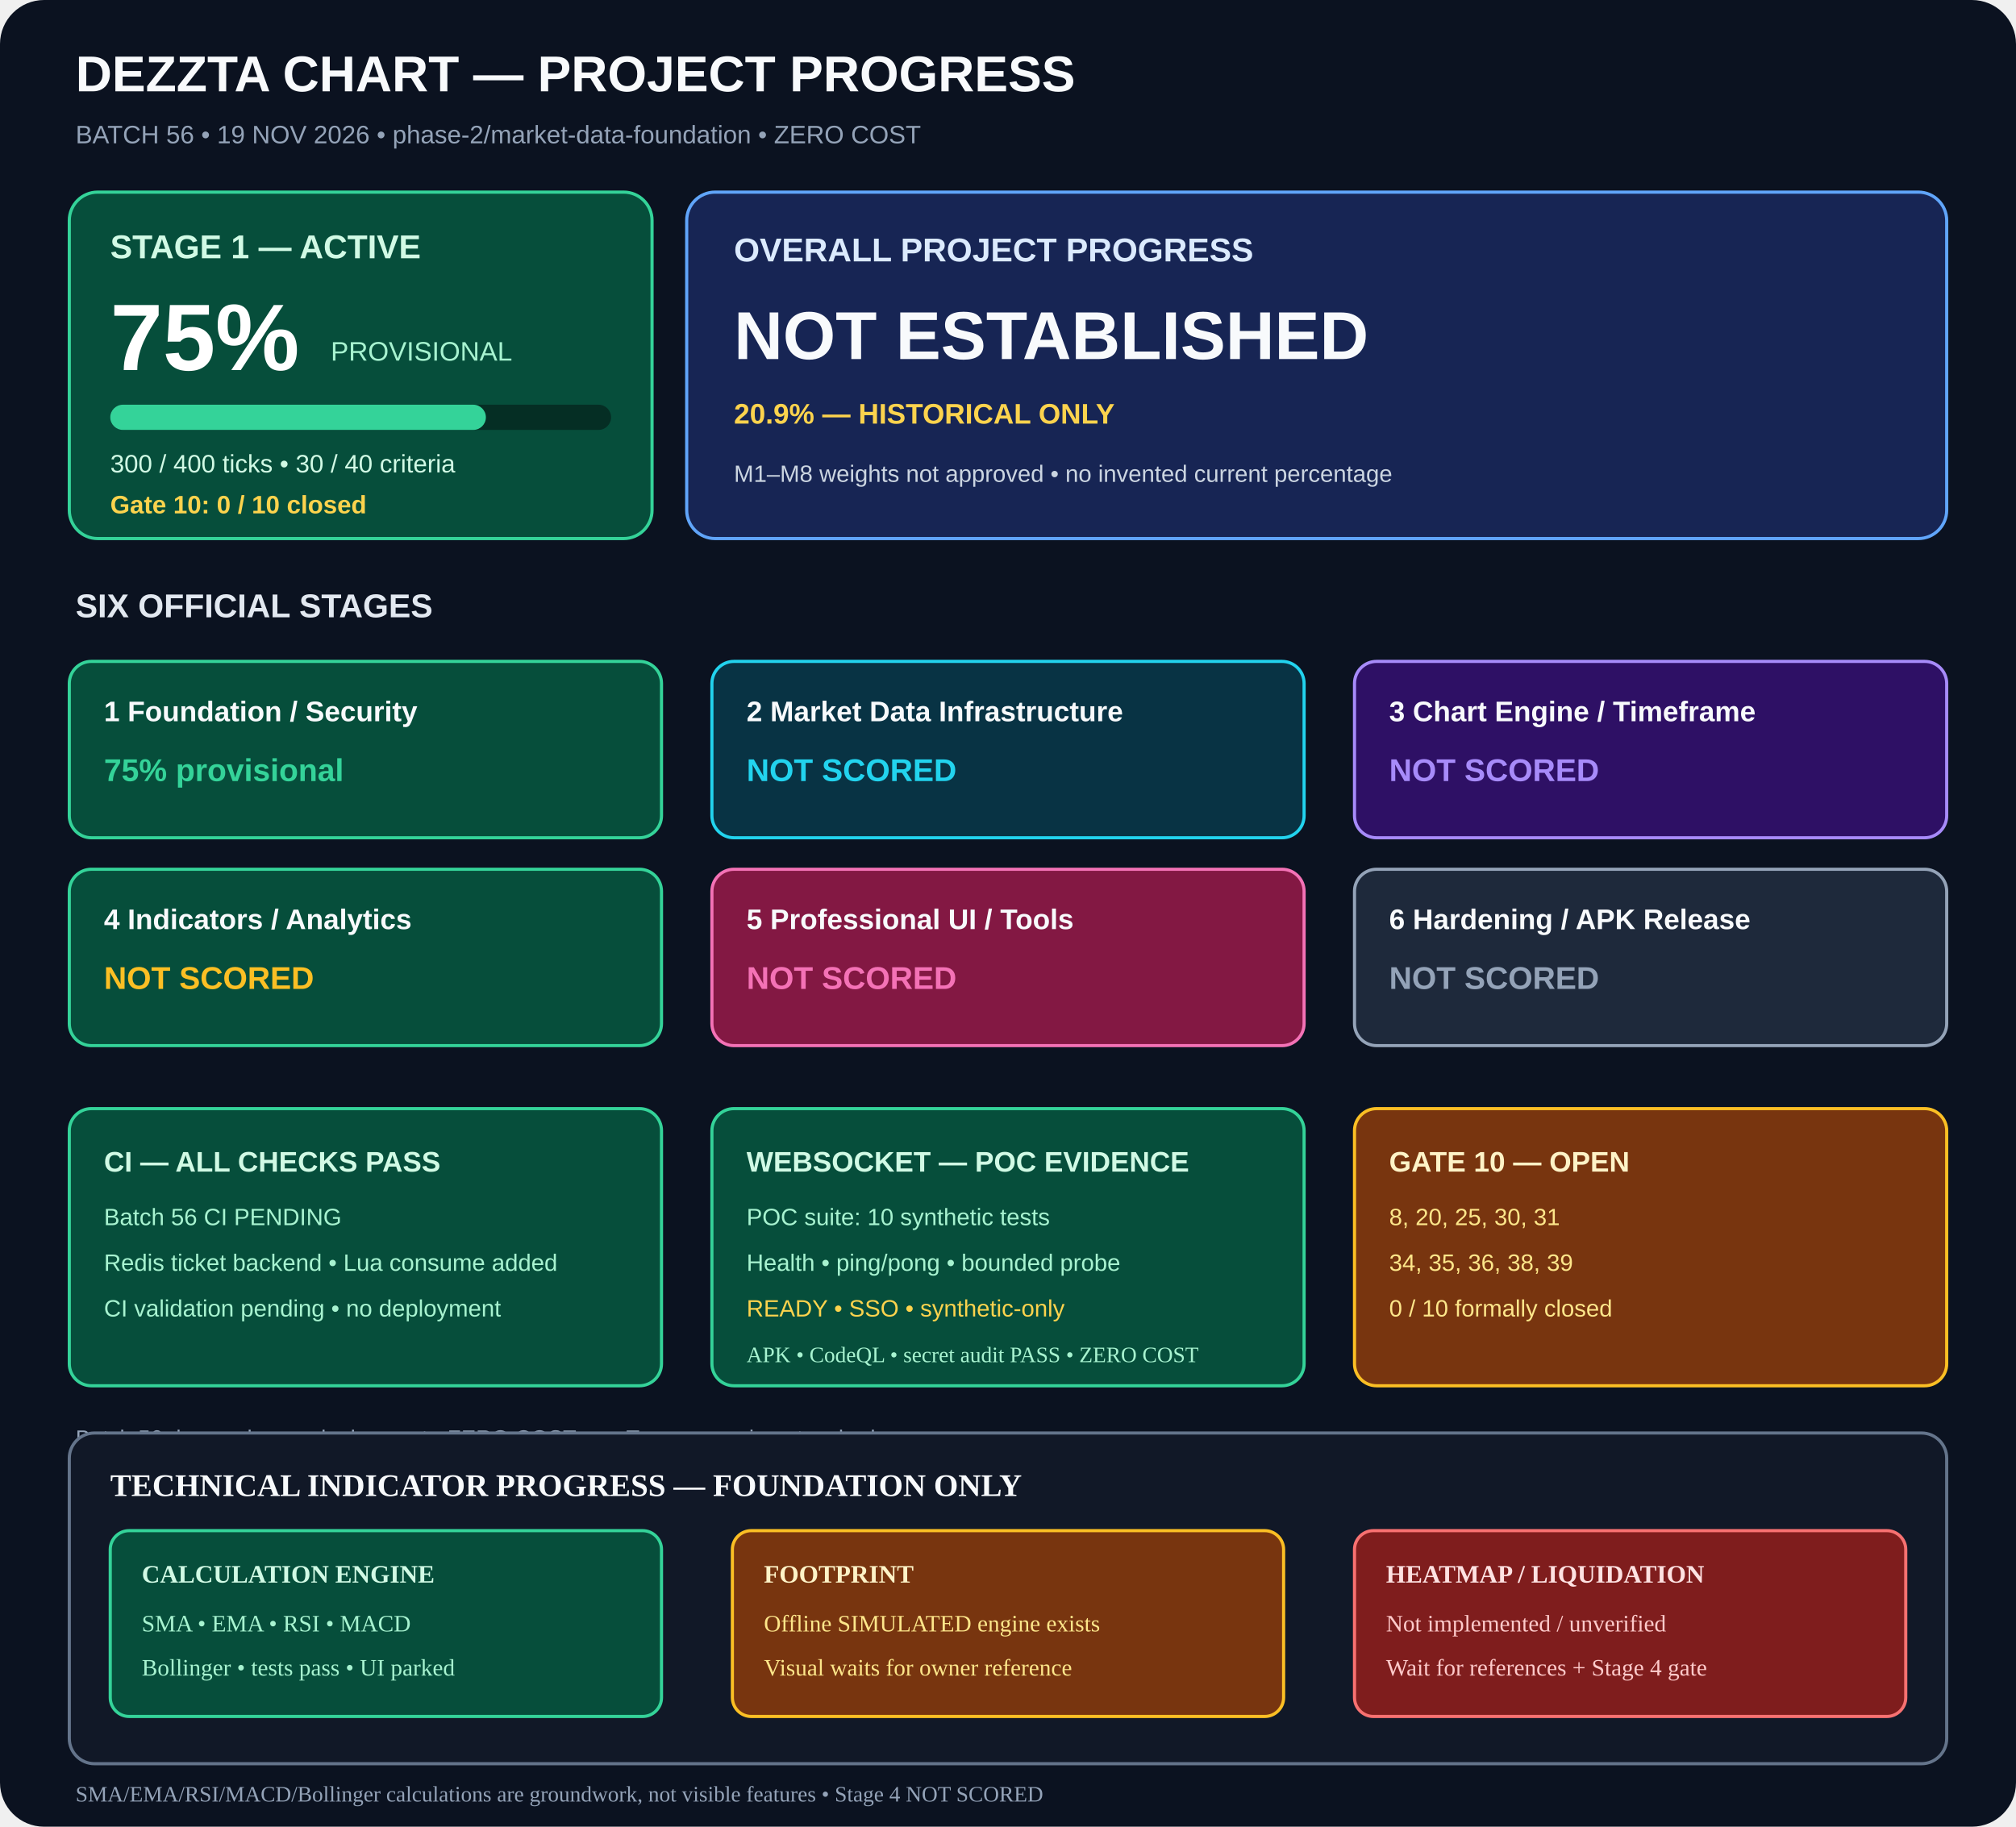
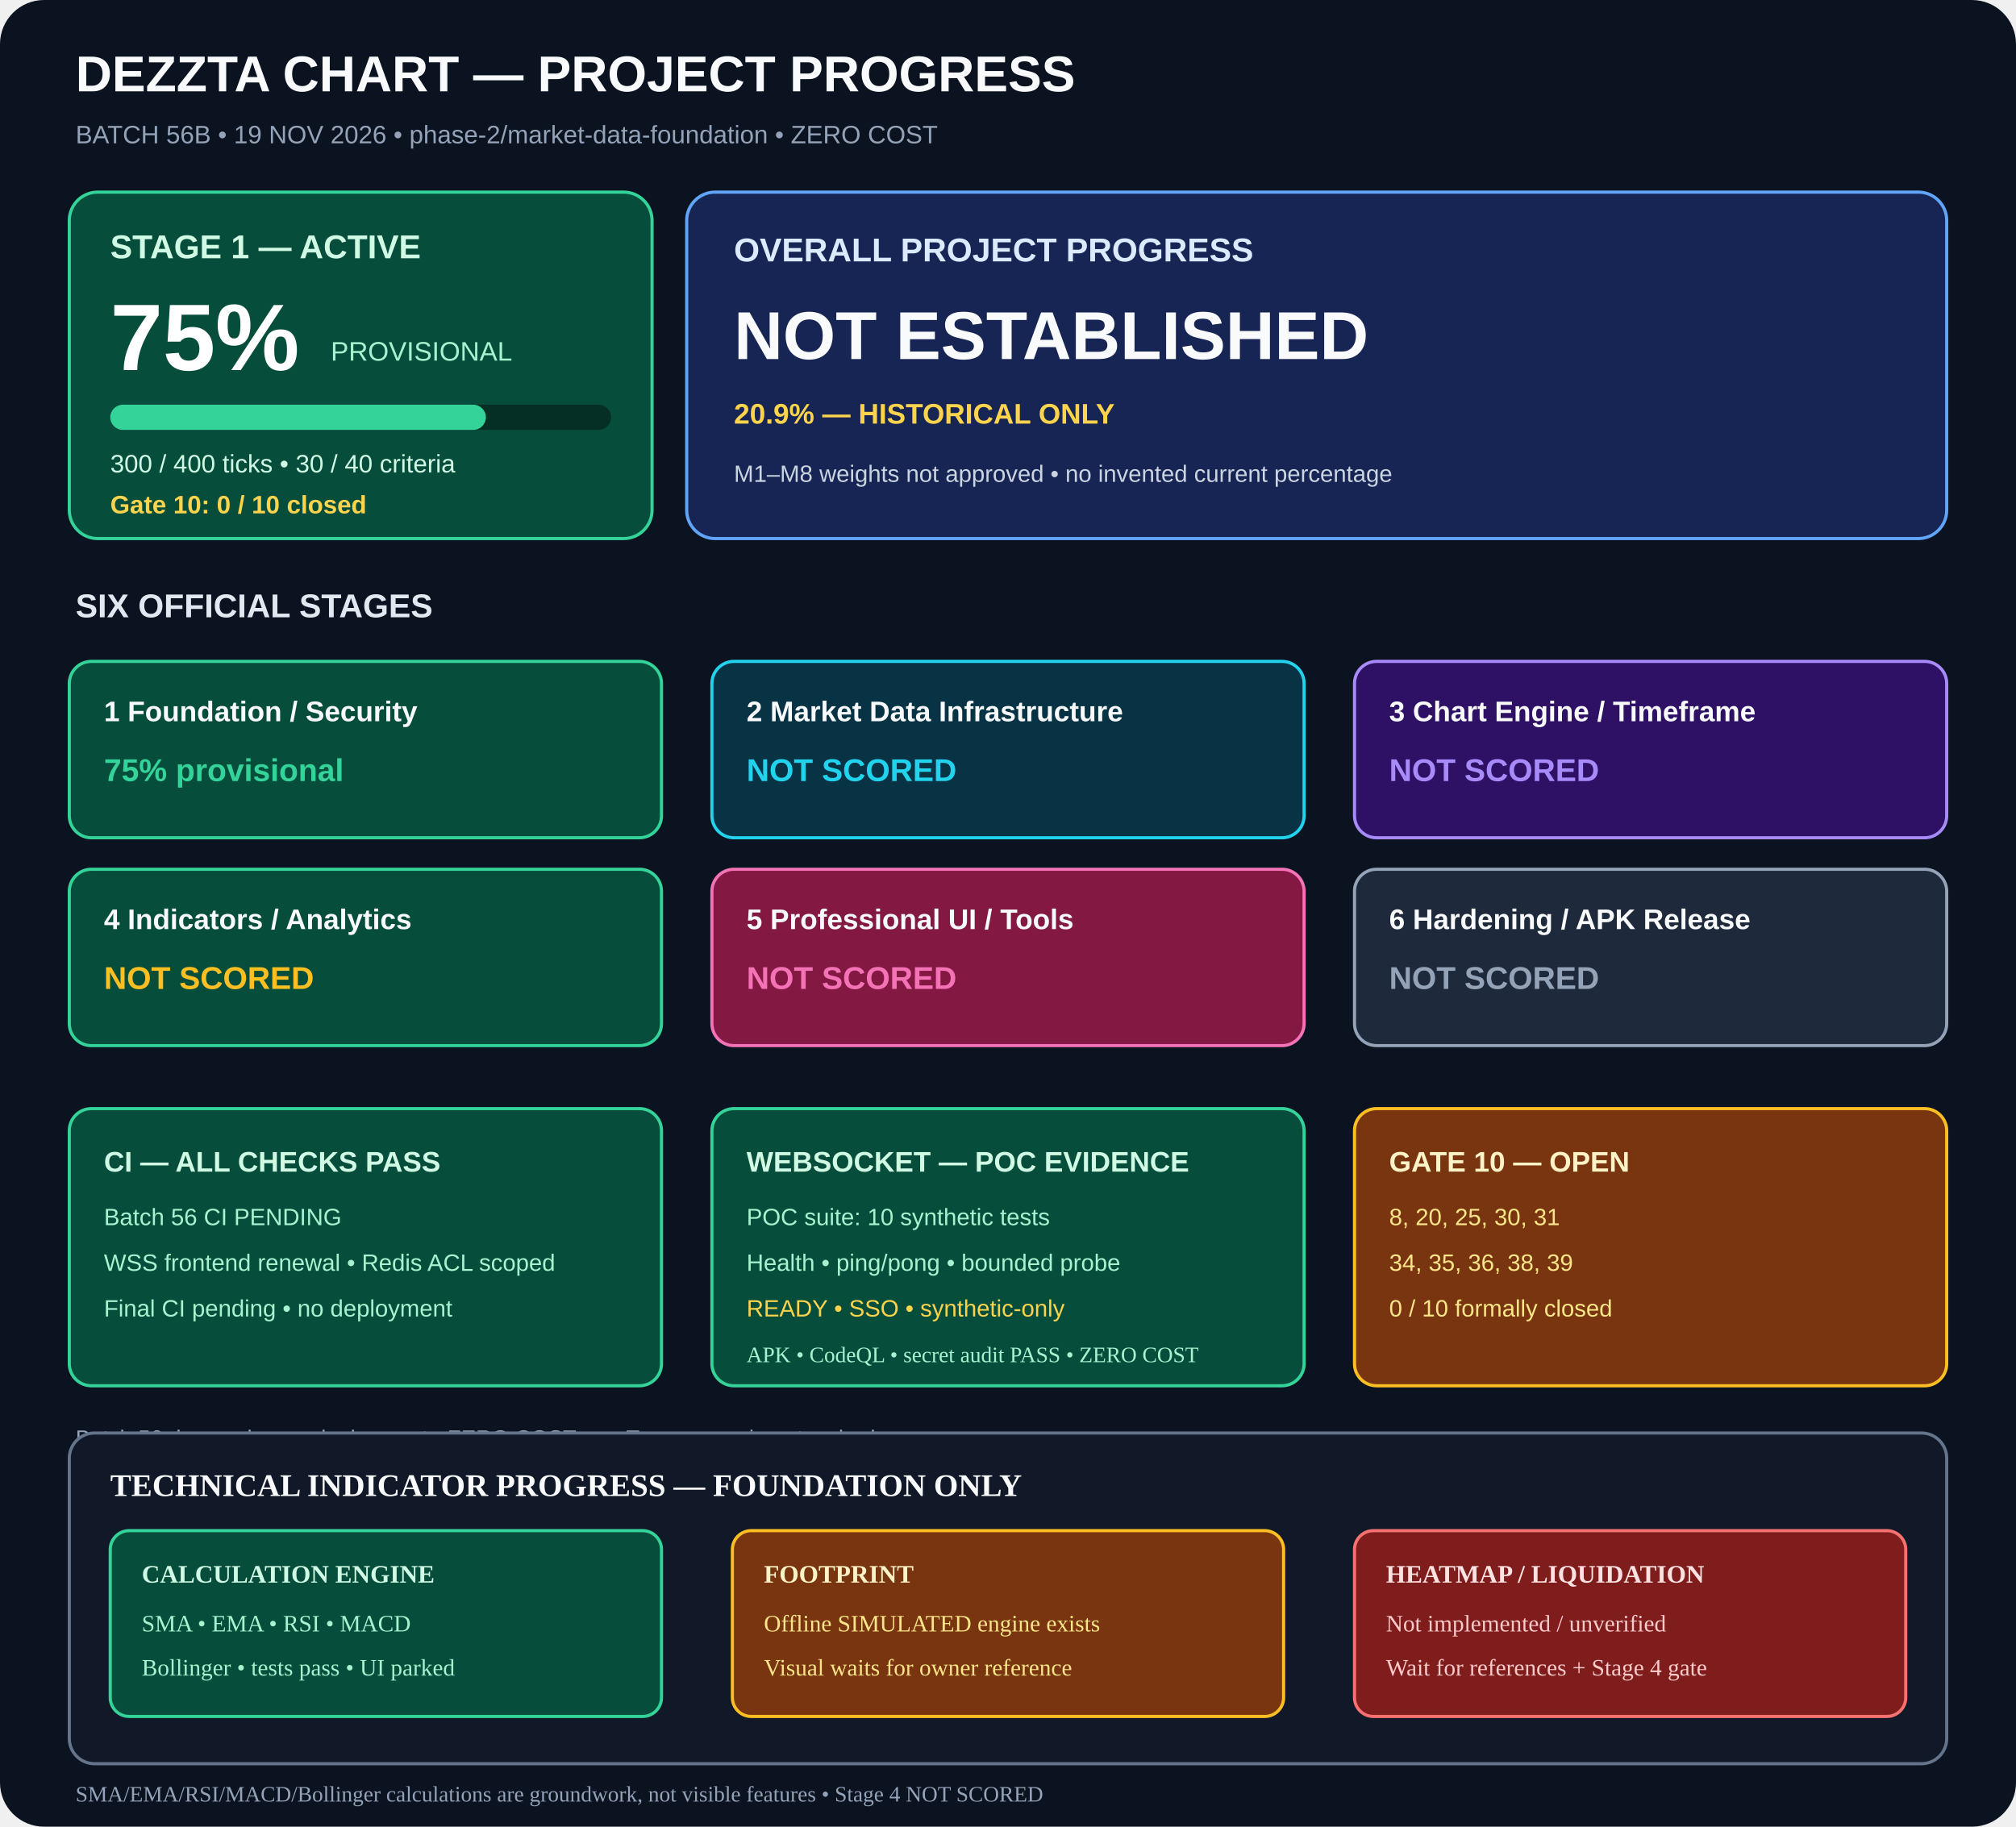
<svg xmlns="http://www.w3.org/2000/svg" width="1280" height="1160" viewBox="0 0 1280 1160" role="img" aria-labelledby="title desc">
  <rect width="1280" height="1160" rx="28" fill="#0b1220" />
  <g font-family="Arial,sans-serif">
    <text x="48" y="58" fill="#f8fafc" font-size="32" font-weight="700">DEZZTA CHART — PROJECT PROGRESS</text>
-     <text x="48" y="91" fill="#94a3b8" font-size="16">BATCH 56 • 19 NOV 2026 • phase-2/market-data-foundation • ZERO COST</text>
+     <text x="48" y="91" fill="#94a3b8" font-size="16">BATCH 56B • 19 NOV 2026 • phase-2/market-data-foundation • ZERO COST</text>
    <rect x="44" y="122" width="370" height="220" rx="18" fill="#064e3b" stroke="#34d399" stroke-width="2" />
    <text x="70" y="164" fill="#d1fae5" font-size="21" font-weight="700">STAGE 1 — ACTIVE</text>
    <text x="70" y="235" fill="#fff" font-size="60" font-weight="700">75%</text>
    <text x="210" y="229" fill="#a7f3d0" font-size="17">PROVISIONAL</text>
    <rect x="70" y="257" width="318" height="16" rx="8" fill="#052e24" />
    <rect x="70" y="257" width="238.5" height="16" rx="8" fill="#34d399" />
    <text x="70" y="300" fill="#d1fae5" font-size="16">300 / 400 ticks • 30 / 40 criteria</text>
    <text x="70" y="326" fill="#fcd34d" font-size="16" font-weight="700">Gate 10: 0 / 10 closed</text>
    <rect x="436" y="122" width="800" height="220" rx="18" fill="#172554" stroke="#60a5fa" stroke-width="2" />
    <text x="466" y="166" fill="#dbeafe" font-size="21" font-weight="700">OVERALL PROJECT PROGRESS</text>
    <text x="466" y="228" fill="#f8fafc" font-size="43" font-weight="700">NOT ESTABLISHED</text>
    <text x="466" y="269" fill="#fcd34d" font-size="18" font-weight="700">20.9% — HISTORICAL ONLY</text>
    <text x="466" y="306" fill="#cbd5e1" font-size="15">M1–M8 weights not approved • no invented current percentage</text>
    <text x="48" y="392" fill="#e2e8f0" font-size="21" font-weight="700">SIX OFFICIAL STAGES</text>
    <rect x="44" y="420" width="376" height="112" rx="14" fill="#064e3b" stroke="#34d399" stroke-width="2" />
    <text x="66" y="458" fill="#f8fafc" font-size="18" font-weight="700">1  Foundation / Security</text>
    <text x="66" y="496" fill="#34d399" font-size="20" font-weight="700">75% provisional</text>
    <rect x="452" y="420" width="376" height="112" rx="14" fill="#083344" stroke="#22d3ee" stroke-width="2" />
    <text x="474" y="458" fill="#f8fafc" font-size="18" font-weight="700">2  Market Data Infrastructure</text>
    <text x="474" y="496" fill="#22d3ee" font-size="20" font-weight="700">NOT SCORED</text>
    <rect x="860" y="420" width="376" height="112" rx="14" fill="#2e1065" stroke="#a78bfa" stroke-width="2" />
    <text x="882" y="458" fill="#f8fafc" font-size="18" font-weight="700">3  Chart Engine / Timeframe</text>
    <text x="882" y="496" fill="#a78bfa" font-size="20" font-weight="700">NOT SCORED</text>
    <rect x="44" y="552" width="376" height="112" rx="14" fill="#064e3b" stroke="#34d399" stroke-width="2" />
    <text x="66" y="590" fill="#f8fafc" font-size="18" font-weight="700">4  Indicators / Analytics</text>
    <text x="66" y="628" fill="#fbbf24" font-size="20" font-weight="700">NOT SCORED</text>
    <rect x="452" y="552" width="376" height="112" rx="14" fill="#831843" stroke="#f472b6" stroke-width="2" />
    <text x="474" y="590" fill="#f8fafc" font-size="18" font-weight="700">5  Professional UI / Tools</text>
    <text x="474" y="628" fill="#f472b6" font-size="20" font-weight="700">NOT SCORED</text>
    <rect x="860" y="552" width="376" height="112" rx="14" fill="#1e293b" stroke="#94a3b8" stroke-width="2" />
    <text x="882" y="590" fill="#f8fafc" font-size="18" font-weight="700">6  Hardening / APK Release</text>
    <text x="882" y="628" fill="#94a3b8" font-size="20" font-weight="700">NOT SCORED</text>
    <rect x="44" y="704" width="376" height="176" rx="14" fill="#064e3b" stroke="#34d399" stroke-width="2" />
    <text x="66" y="744" fill="#d1fae5" font-size="18" font-weight="700">CI — ALL CHECKS PASS</text>
    <text x="66" y="778" fill="#a7f3d0" font-size="15">Batch 56 CI PENDING</text>
-     <text x="66" y="807" fill="#a7f3d0" font-size="15">Redis ticket backend • Lua consume added</text>
-     <text x="66" y="836" fill="#a7f3d0" font-size="15">CI validation pending • no deployment</text>
+     <text x="66" y="807" fill="#a7f3d0" font-size="15">WSS frontend renewal • Redis ACL scoped</text>
+     <text x="66" y="836" fill="#a7f3d0" font-size="15">Final CI pending • no deployment</text>
    <rect x="452" y="704" width="376" height="176" rx="14" fill="#064e3b" stroke="#34d399" stroke-width="2" />
    <text x="474" y="744" fill="#d1fae5" font-size="18" font-weight="700">WEBSOCKET — POC EVIDENCE</text>
    <text x="474" y="778" fill="#a7f3d0" font-size="15">POC suite: 10 synthetic tests</text>
    <text x="474" y="807" fill="#a7f3d0" font-size="15">Health • ping/pong • bounded probe</text>
    <text x="474" y="836" fill="#fcd34d" font-size="15">READY • SSO • synthetic-only</text>
    <rect x="860" y="704" width="376" height="176" rx="14" fill="#78350f" stroke="#fbbf24" stroke-width="2" />
    <text x="882" y="744" fill="#fef3c7" font-size="18" font-weight="700">GATE 10 — OPEN</text>
    <text x="882" y="778" fill="#fde68a" font-size="15">8, 20, 25, 30, 31</text>
    <text x="882" y="807" fill="#fde68a" font-size="15">34, 35, 36, 38, 39</text>
    <text x="882" y="836" fill="#fde68a" font-size="15">0 / 10 formally closed</text>
    <text x="48" y="918" fill="#94a3b8" font-size="14">Batch 56 docs-only • no deployment • ZERO COST • no Termux • main untouched</text>
  </g>
  <text x="474" y="865" fill="#a7f3d0" font-size="14">APK • CodeQL • secret audit PASS • ZERO COST</text>
  <rect x="44" y="910" width="1192" height="210" rx="16" fill="#111827" stroke="#64748b" stroke-width="2" />
  <text x="70" y="950" fill="#f8fafc" font-size="20" font-weight="700">TECHNICAL INDICATOR PROGRESS — FOUNDATION ONLY</text>
  <rect x="70" y="972" width="350" height="118" rx="12" fill="#064e3b" stroke="#34d399" stroke-width="2" />
  <text x="90" y="1005" fill="#d1fae5" font-size="16" font-weight="700">CALCULATION ENGINE</text>
  <text x="90" y="1036" fill="#a7f3d0" font-size="15">SMA • EMA • RSI • MACD</text>
  <text x="90" y="1064" fill="#a7f3d0" font-size="15">Bollinger • tests pass • UI parked</text>
  <rect x="465" y="972" width="350" height="118" rx="12" fill="#78350f" stroke="#fbbf24" stroke-width="2" />
  <text x="485" y="1005" fill="#fef3c7" font-size="16" font-weight="700">FOOTPRINT</text>
  <text x="485" y="1036" fill="#fde68a" font-size="15">Offline SIMULATED engine exists</text>
  <text x="485" y="1064" fill="#fde68a" font-size="15">Visual waits for owner reference</text>
  <rect x="860" y="972" width="350" height="118" rx="12" fill="#7f1d1d" stroke="#f87171" stroke-width="2" />
  <text x="880" y="1005" fill="#fee2e2" font-size="16" font-weight="700">HEATMAP / LIQUIDATION</text>
  <text x="880" y="1036" fill="#fecaca" font-size="15">Not implemented / unverified</text>
  <text x="880" y="1064" fill="#fecaca" font-size="15">Wait for references + Stage 4 gate</text>
  <text x="48" y="1144" fill="#94a3b8" font-size="14">SMA/EMA/RSI/MACD/Bollinger calculations are groundwork, not visible features • Stage 4 NOT SCORED</text>
</svg>
